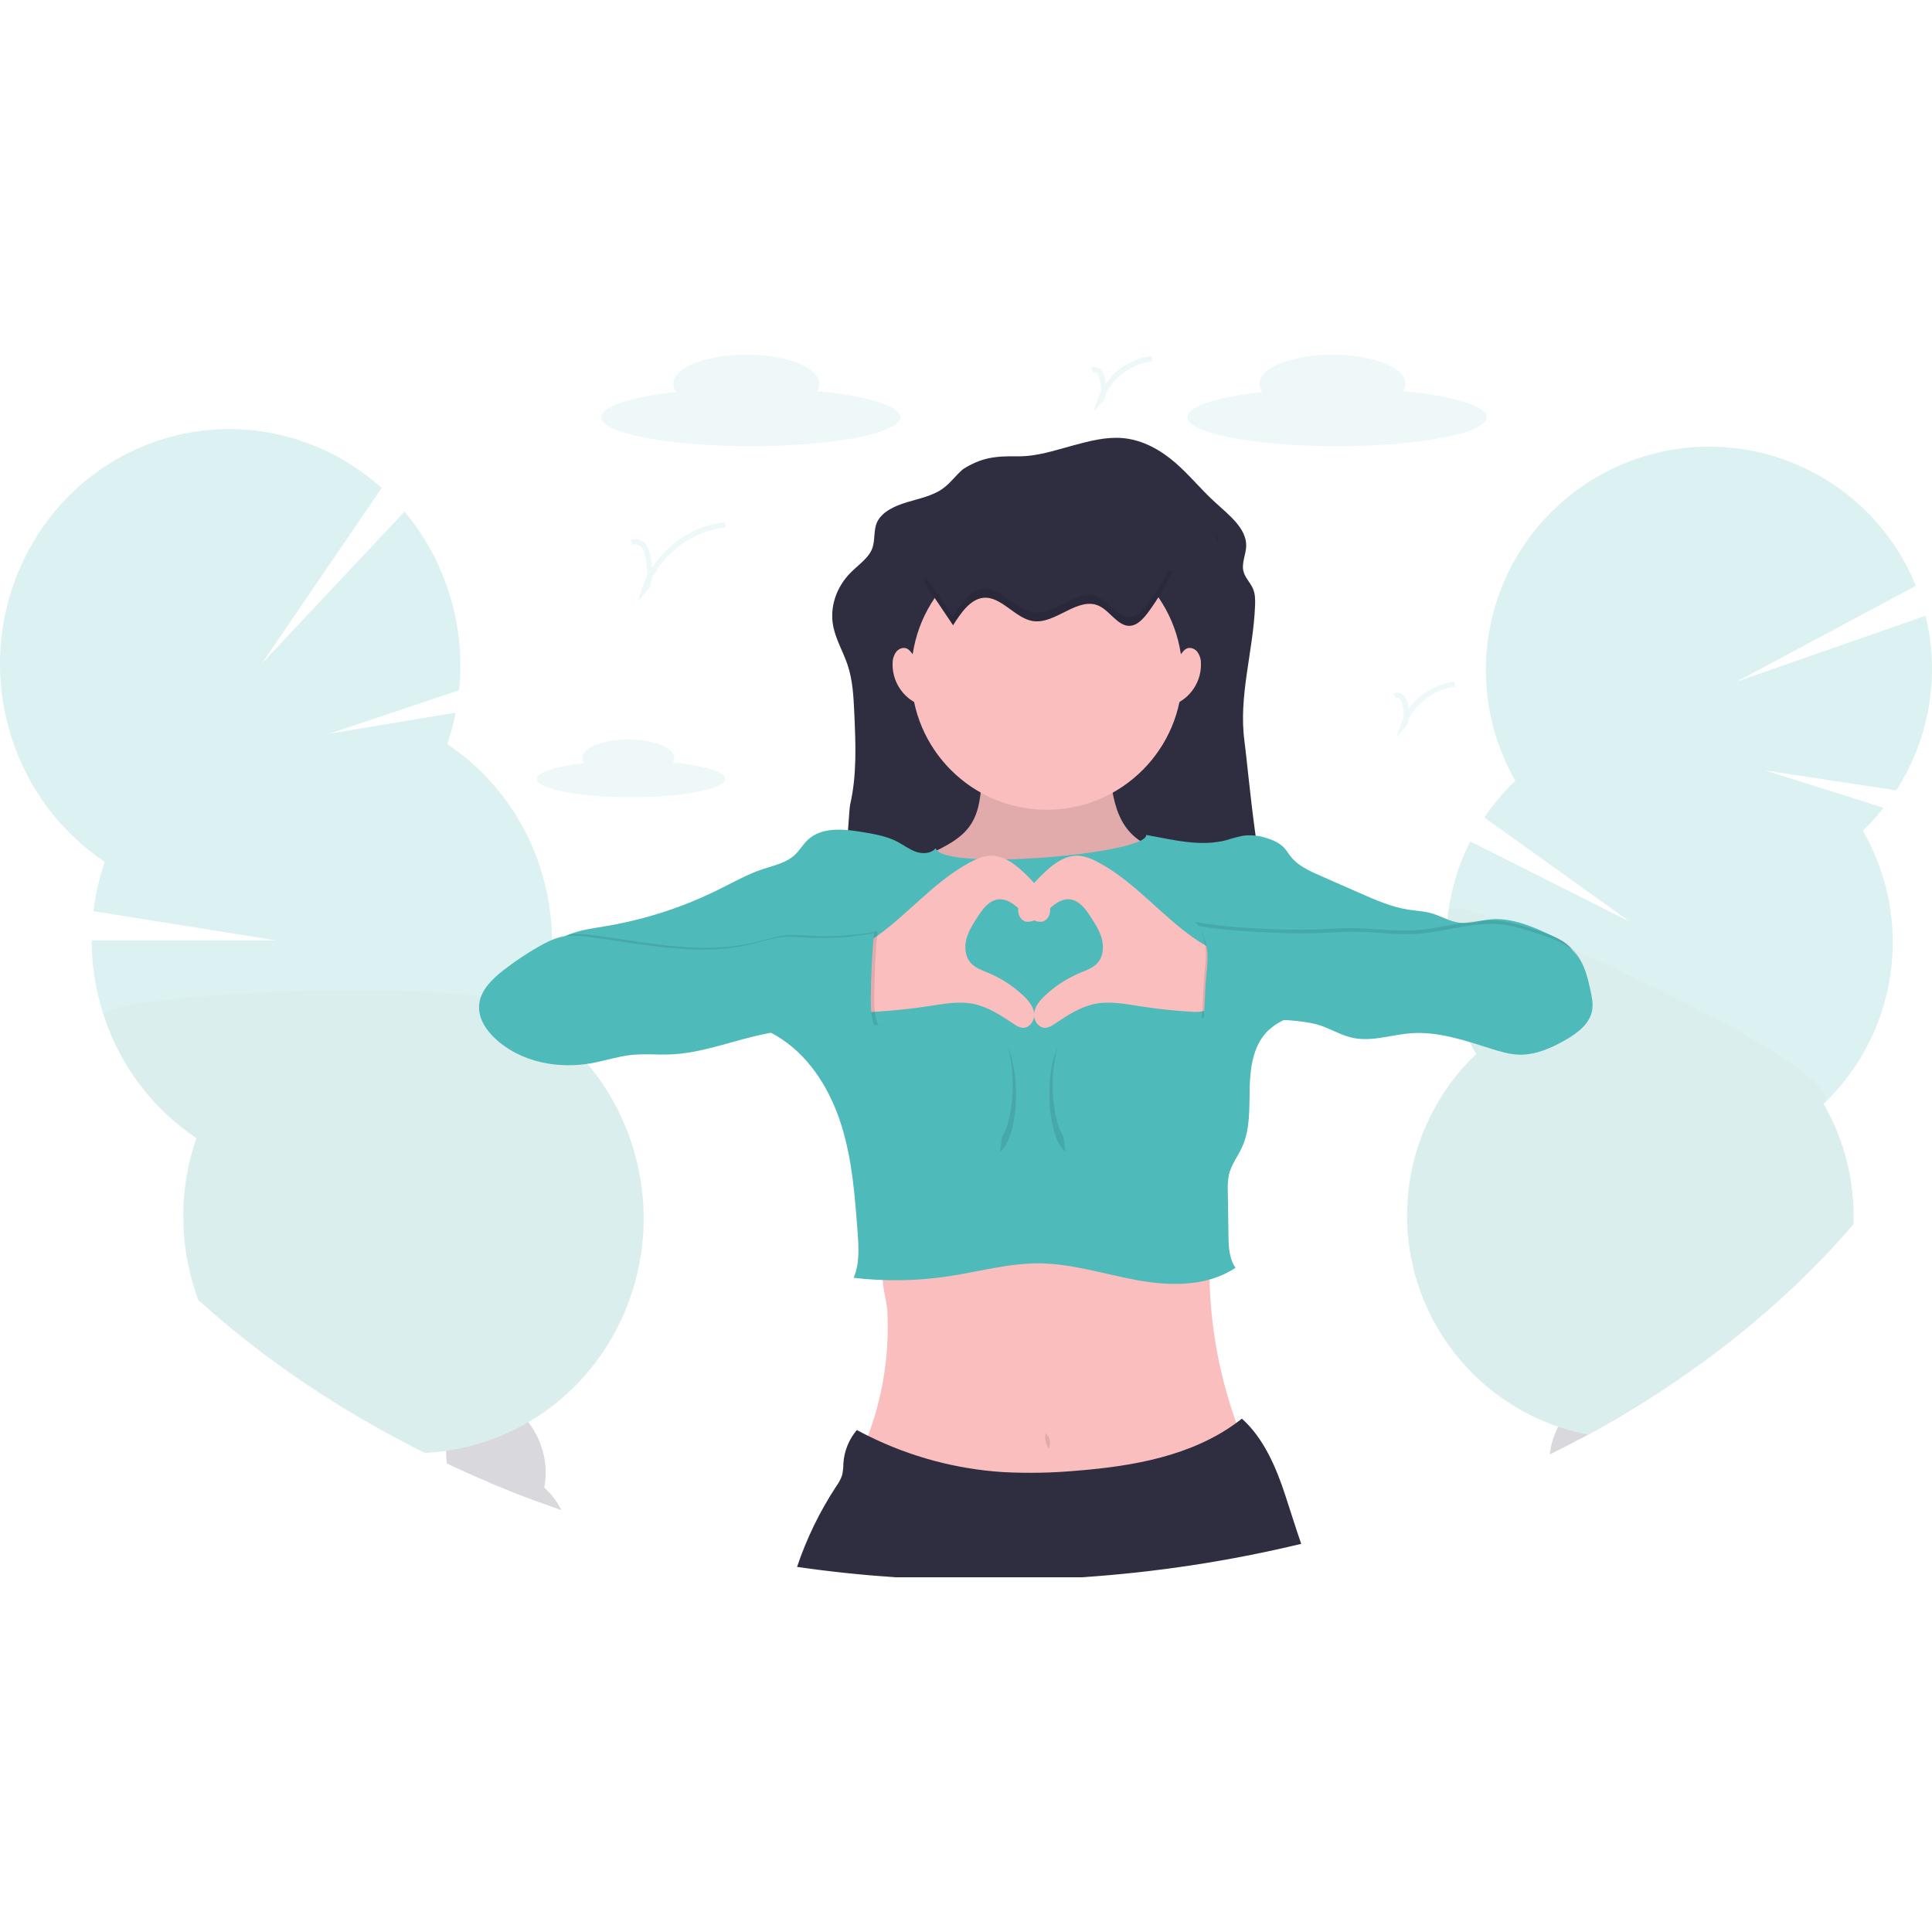
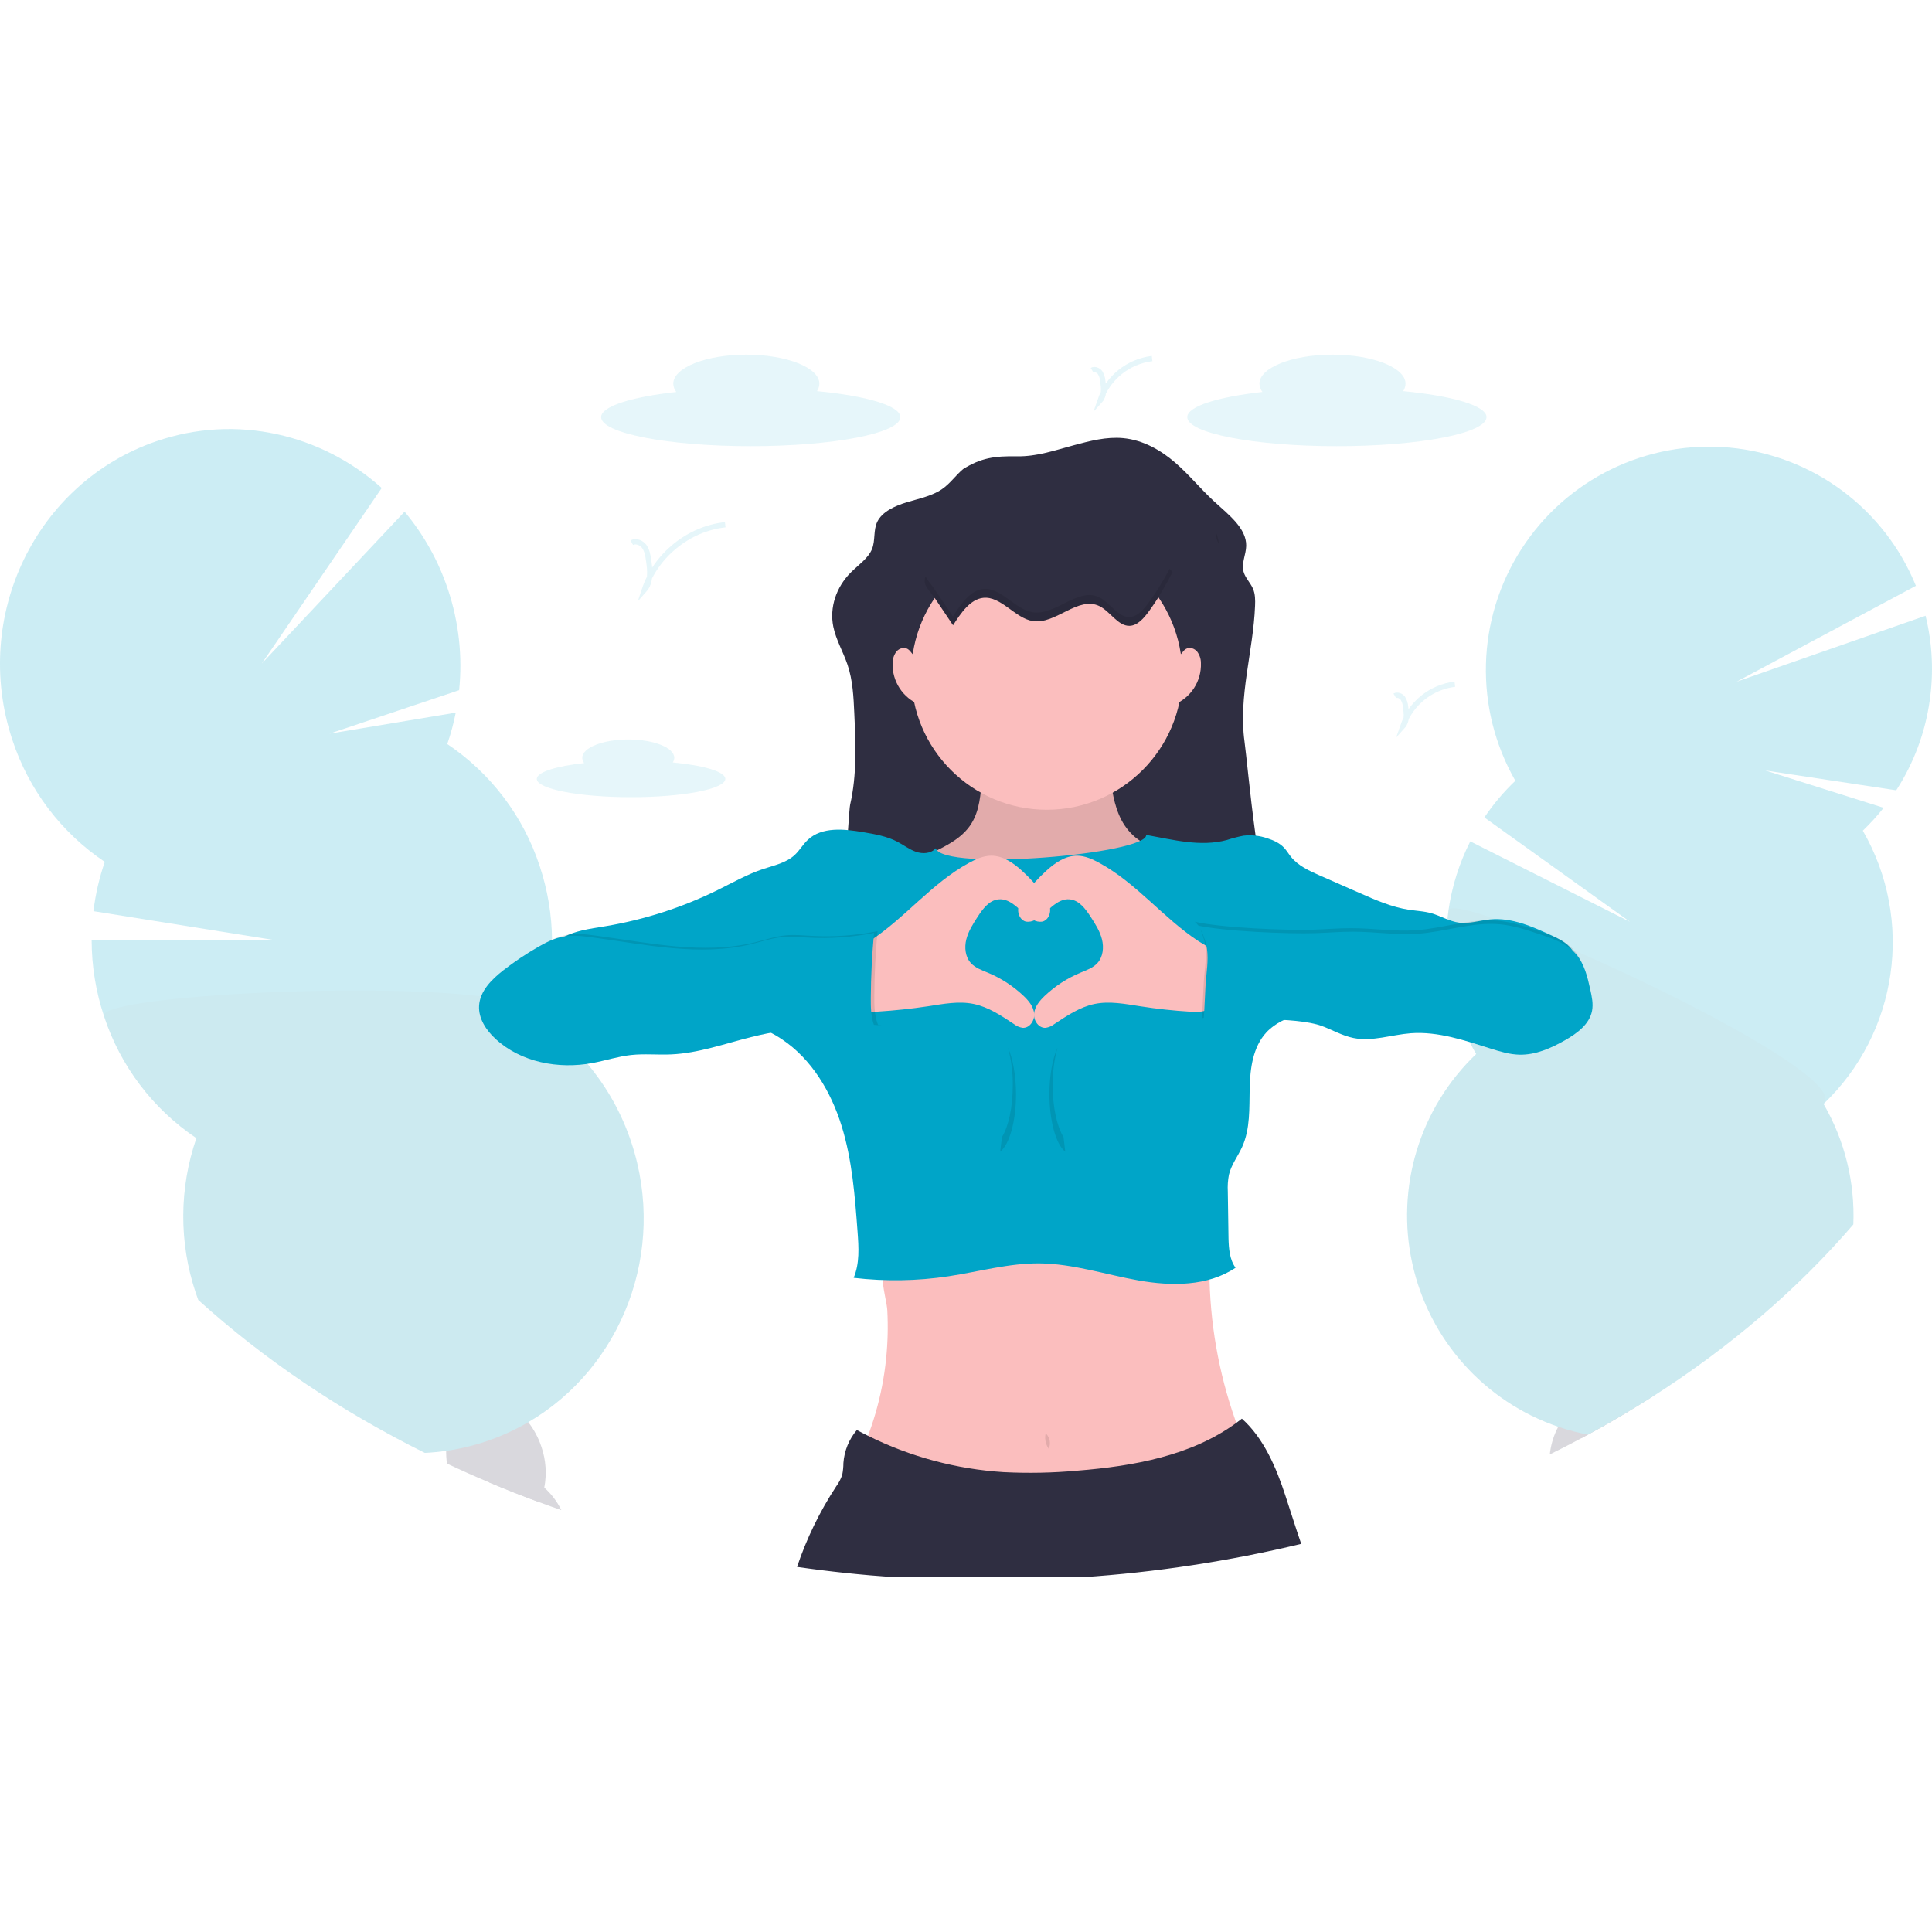
<svg xmlns="http://www.w3.org/2000/svg" id="b762e2c5-0937-4f80-86de-8fcef6019b76" data-name="Layer 1" width="350" height="350" viewBox="0 0 1097.59 694.62">
  <g opacity="0.2">
    <path d="M976.46,703q-11.34,6.83-23.13,13.23c-1.22.66-2.44,1.32-3.66,2q-8.86,4.75-18,9.24.07-.72.18-1.44a43.59,43.59,0,0,1,4.58-14.22,35.82,35.82,0,0,1,3.9-6c5.95-7.43,14.21-11.58,22.65-10.37A22,22,0,0,1,976.46,703Z" transform="translate(-51.21 -102.69)" fill="#3f3d56" />
    <path d="M990.32,691.63c-.15,1.07-.34,2.12-.57,3.16Q983.2,699,976.46,703q-11.34,6.83-23.13,13.23c-1.22.66-2.44,1.32-3.66,2a24.36,24.36,0,0,1-4-3.69,31,31,0,0,1-5.31-8.69,43.32,43.32,0,0,1,6-41.93c6-7.43,14.21-11.58,22.65-10.37s15.2,7.52,18.82,16.32A41.79,41.79,0,0,1,990.32,691.63Z" transform="translate(-51.21 -102.69)" fill="#3f3d56" />
    <ellipse cx="970.13" cy="645.93" rx="34.66" ry="26.48" transform="translate(141.57 1411.63) rotate(-81.82)" fill="#3f3d56" />
-     <path d="M1147.49,299.34a126.31,126.31,0,0,1-19,50.84l-74.4-11.26,67.24,21.21a128.68,128.68,0,0,1-11.83,13,126.84,126.84,0,0,1-22.3,155.22,126.22,126.22,0,0,1,16.91,68.48c-31.63,36.81-70.22,69.83-114.33,98Q983.2,699,976.46,703q-11.34,6.83-23.13,13.23c-2.59-.5-5.14-1.07-7.66-1.73-3.13-.79-6.2-1.71-9.21-2.73A126.83,126.83,0,0,1,889.84,500q-1.92-3.31-3.63-6.73h0c-.34-.66-.66-1.32-1-2a126.22,126.22,0,0,1-12.2-61.9l.15-2.21c.09-1.19.2-2.39.32-3.58.18-1.68.39-3.37.63-5.06l0-.16a125.93,125.93,0,0,1,12.38-39.15l90.71,45.68-82.71-59.28a127,127,0,0,1,17.6-20.84A126.83,126.83,0,1,1,1139.66,234l-101.87,54.49,107.36-37.47A126.47,126.47,0,0,1,1147.49,299.34Z" transform="translate(-51.21 -102.69)" fill="#4ebaba" />
+     <path d="M1147.49,299.34a126.31,126.31,0,0,1-19,50.84l-74.4-11.26,67.24,21.21a128.68,128.68,0,0,1-11.83,13,126.84,126.84,0,0,1-22.3,155.22,126.22,126.22,0,0,1,16.91,68.48c-31.63,36.81-70.22,69.83-114.33,98Q983.2,699,976.46,703q-11.34,6.83-23.13,13.23c-2.59-.5-5.14-1.07-7.66-1.73-3.13-.79-6.2-1.71-9.21-2.73A126.83,126.83,0,0,1,889.84,500q-1.92-3.31-3.63-6.73h0c-.34-.66-.66-1.32-1-2a126.22,126.22,0,0,1-12.2-61.9l.15-2.21c.09-1.19.2-2.39.32-3.58.18-1.68.39-3.37.63-5.06l0-.16a125.93,125.93,0,0,1,12.38-39.15l90.71,45.68-82.71-59.28a127,127,0,0,1,17.6-20.84A126.83,126.83,0,1,1,1139.66,234l-101.87,54.49,107.36-37.47A126.47,126.47,0,0,1,1147.49,299.34Z" transform="translate(-51.21 -102.69)" fill="#00a5c8" />
    <path d="M1104.08,596.79c-31.63,36.81-70.22,69.83-114.33,98Q983.2,699,976.46,703q-11.34,6.83-23.13,13.23c-2.59-.5-5.14-1.07-7.66-1.73-3.13-.79-6.2-1.71-9.21-2.73A126.83,126.83,0,0,1,889.84,500q-1.92-3.31-3.63-6.73h0c-.34-.66-.66-1.32-1-2a126.22,126.22,0,0,1-12.2-61.9l.15-2.21c.09-1.19.2-2.39.32-3.58.18-1.68.39-3.37.63-5.06l0-.16c.78-2.7,11.1-.43,26.82,5h0l3.32,1.18c3.48,1.25,7.19,2.63,11.09,4.14h0c8.51,3.28,17.91,7.15,27.83,11.43h0l.65.28h0l1.38.6h0c66.7,28.92,154.44,75.32,141.86,87.3A126.22,126.22,0,0,1,1104.08,596.79Z" transform="translate(-51.21 -102.69)" opacity="0.1" />
  </g>
  <g opacity="0.2">
    <path d="M370.12,759.12q-6.3-2.18-12.51-4.48-14.46-5.32-28.47-11.25a20.79,20.79,0,0,1,6.35-3.52c8.33-2.86,17.48-.13,24.93,6.45A42.3,42.3,0,0,1,370.12,759.12Z" transform="translate(-51.21 -102.69)" fill="#3f3d56" />
    <path d="M360.42,746.32a33.41,33.41,0,0,1-2.81,8.32q-14.46-5.32-28.47-11.25-12.19-5.13-24-10.71a45.51,45.51,0,0,1-.46-7.21,40.42,40.42,0,0,1,.8-7.48c2-9.83,7.66-17.66,16-20.52s17.48-.13,24.93,6.46a39.43,39.43,0,0,1,4.94,5.26,46.59,46.59,0,0,1,7.48,14.08A45.05,45.05,0,0,1,360.42,746.32Z" transform="translate(-51.21 -102.69)" fill="#3f3d56" />
    <ellipse cx="318.87" cy="689.76" rx="27.32" ry="36.55" transform="translate(-244.25 25.48) rotate(-17.54)" fill="#3f3d56" />
    <ellipse cx="304.81" cy="647.35" rx="27.32" ry="36.55" transform="matrix(0.95, -0.3, 0.3, 0.95, -232.13, 19.27)" fill="#3f3d56" />
-     <path d="M351.3,709.19q-4.17,2.44-8.56,4.57a129.57,129.57,0,0,1-14.53,6,127.24,127.24,0,0,1-13.81,3.91q-4.87,1.1-9.75,1.79-6.06.87-12.09,1.14c-48.32-24-91.7-53.36-128.72-86.89-.53-1.42-1-2.85-1.51-4.3a136.3,136.3,0,0,1,.46-87.6,133.67,133.67,0,0,1-52.52-69.38,136.77,136.77,0,0,1-7-43H208L104.29,418.85a136,136,0,0,1,6.44-28,133.61,133.61,0,0,1-52.52-69.37c-23.26-70.11,13.31-146,81.68-169.54,45.77-15.74,94.18-4,128.17,26.5l-68.15,99.76,81.14-86.32a135,135,0,0,1,24.72,44.42,136.59,136.59,0,0,1,6.28,57L238.42,318l71.7-11.93a135.2,135.2,0,0,1-4.81,17.84,133.65,133.65,0,0,1,52.52,69.37,136.8,136.8,0,0,1,7,41.84v.11c0,1.1,0,2.2,0,3.3,0,.47,0,.93,0,1.4a136,136,0,0,1-7.41,41,132,132,0,0,1,27,24.05c.2.22.39.44.57.67a134.83,134.83,0,0,1,24.91,44.65C430.37,612,404.46,678.2,351.3,709.19Z" transform="translate(-51.21 -102.69)" fill="#4ebaba" />
+     <path d="M351.3,709.19q-4.17,2.44-8.56,4.57a129.57,129.57,0,0,1-14.53,6,127.24,127.24,0,0,1-13.81,3.91q-4.87,1.1-9.75,1.79-6.06.87-12.09,1.14c-48.32-24-91.7-53.36-128.72-86.89-.53-1.42-1-2.85-1.51-4.3a136.3,136.3,0,0,1,.46-87.6,133.67,133.67,0,0,1-52.52-69.38,136.77,136.77,0,0,1-7-43H208L104.29,418.85a136,136,0,0,1,6.44-28,133.61,133.61,0,0,1-52.52-69.37c-23.26-70.11,13.31-146,81.68-169.54,45.77-15.74,94.18-4,128.17,26.5l-68.15,99.76,81.14-86.32a135,135,0,0,1,24.72,44.42,136.59,136.59,0,0,1,6.28,57L238.42,318l71.7-11.93a135.2,135.2,0,0,1-4.81,17.84,133.65,133.65,0,0,1,52.52,69.37,136.8,136.8,0,0,1,7,41.84v.11c0,1.1,0,2.2,0,3.3,0,.47,0,.93,0,1.4a136,136,0,0,1-7.41,41,132,132,0,0,1,27,24.05c.2.22.39.44.57.67a134.83,134.83,0,0,1,24.91,44.65C430.37,612,404.46,678.2,351.3,709.19Z" transform="translate(-51.21 -102.69)" fill="#00a5c8" />
    <path d="M351.3,709.19q-4.17,2.44-8.56,4.57a129.57,129.57,0,0,1-14.53,6,127.24,127.24,0,0,1-13.81,3.91q-4.87,1.1-9.75,1.79-6.06.87-12.09,1.14c-48.32-24-91.7-53.36-128.72-86.89-.53-1.42-1-2.85-1.51-4.3a136.3,136.3,0,0,1,.46-87.6,133.67,133.67,0,0,1-52.52-69.38c-3.59-10.82,146.12-19.55,214.31-11.18l1.59.2c20.7,2.67,33.41,7,31.2,13.41a132,132,0,0,1,27,24.05c.2.22.39.44.57.67a134.83,134.83,0,0,1,24.91,44.65C430.37,612,404.46,678.2,351.3,709.19Z" transform="translate(-51.21 -102.69)" opacity="0.1" />
  </g>
-   <path d="M433.42,334.35a4.74,4.74,0,0,0,.86-2.64c0-5.75-11.71-10.4-26.15-10.4S382,326,382,331.71a5,5,0,0,0,1.07,3c-16.07,1.79-26.9,5.16-26.9,9,0,5.74,24,10.39,53.55,10.39s53.55-4.65,53.55-10.39C463.26,339.59,451.1,336.05,433.42,334.35Z" transform="translate(-51.21 -102.69)" fill="#4ebaba" opacity="0.1" />
-   <path d="M848.34,123.4a7.61,7.61,0,0,0,1.37-4.21c0-9.11-18.58-16.5-41.5-16.5s-41.5,7.39-41.5,16.5a7.81,7.81,0,0,0,1.71,4.69c-25.52,2.85-42.71,8.19-42.71,14.31,0,9.11,38,16.5,85,16.5s85-7.39,85-16.5C895.71,131.7,876.4,126.09,848.34,123.4Z" transform="translate(-51.21 -102.69)" fill="#4ebaba" opacity="0.1" />
-   <path d="M515.34,123.4a7.61,7.61,0,0,0,1.37-4.21c0-9.11-18.58-16.5-41.5-16.5s-41.5,7.39-41.5,16.5a7.81,7.81,0,0,0,1.71,4.69c-25.52,2.85-42.71,8.19-42.71,14.31,0,9.11,38.05,16.5,85,16.5s85-7.39,85-16.5C562.71,131.7,543.4,126.09,515.34,123.4Z" transform="translate(-51.21 -102.69)" fill="#4ebaba" opacity="0.1" />
-   <path d="M410.13,209.54c2.34-1.35,5.48-.06,7.08,2.11s2.06,5,2.46,7.63c.89,5.91,1.53,12.7-2.45,17.16,6.51-19.77,25.26-34.92,46-37.13" transform="translate(-51.21 -102.69)" fill="none" stroke="#4ebaba" stroke-miterlimit="10" stroke-width="3" opacity="0.1" />
-   <path d="M671.6,111.52c1.5-.87,3.53,0,4.56,1.35a10.7,10.7,0,0,1,1.57,4.91c.57,3.8,1,8.16-1.57,11a35.86,35.86,0,0,1,29.55-23.87" transform="translate(-51.21 -102.69)" fill="none" stroke="#4ebaba" stroke-miterlimit="10" stroke-width="3" opacity="0.1" />
-   <path d="M843.6,296.52c1.5-.87,3.53,0,4.56,1.35a10.7,10.7,0,0,1,1.57,4.91c.57,3.8,1,8.16-1.57,11a35.86,35.86,0,0,1,29.55-23.87" transform="translate(-51.21 -102.69)" fill="none" stroke="#4ebaba" stroke-miterlimit="10" stroke-width="3" opacity="0.1" />
+   <path d="M433.42,334.35a4.74,4.74,0,0,0,.86-2.64c0-5.75-11.71-10.4-26.15-10.4S382,326,382,331.71a5,5,0,0,0,1.07,3c-16.07,1.79-26.9,5.16-26.9,9,0,5.74,24,10.39,53.55,10.39s53.55-4.65,53.55-10.39C463.26,339.59,451.1,336.05,433.42,334.35Z" transform="translate(-51.21 -102.69)" fill="#00a5c8" opacity="0.1" />
+   <path d="M848.34,123.4a7.61,7.61,0,0,0,1.37-4.21c0-9.11-18.58-16.5-41.5-16.5s-41.5,7.39-41.5,16.5a7.81,7.81,0,0,0,1.71,4.69c-25.52,2.85-42.71,8.19-42.71,14.31,0,9.11,38,16.5,85,16.5s85-7.39,85-16.5C895.71,131.7,876.4,126.09,848.34,123.4Z" transform="translate(-51.21 -102.69)" fill="#00a5c8" opacity="0.1" />
+   <path d="M515.34,123.4a7.61,7.61,0,0,0,1.37-4.21c0-9.11-18.58-16.5-41.5-16.5s-41.5,7.39-41.5,16.5a7.81,7.81,0,0,0,1.71,4.69c-25.52,2.85-42.71,8.19-42.71,14.31,0,9.11,38.05,16.5,85,16.5s85-7.39,85-16.5C562.71,131.7,543.4,126.09,515.34,123.4Z" transform="translate(-51.21 -102.69)" fill="#00a5c8" opacity="0.1" />
+   <path d="M410.13,209.54c2.34-1.35,5.48-.06,7.08,2.11s2.06,5,2.46,7.63c.89,5.91,1.53,12.7-2.45,17.16,6.51-19.77,25.26-34.92,46-37.13" transform="translate(-51.21 -102.69)" fill="none" stroke="#00a5c8" stroke-miterlimit="10" stroke-width="3" opacity="0.1" />
+   <path d="M671.6,111.52c1.5-.87,3.53,0,4.56,1.35a10.7,10.7,0,0,1,1.57,4.91c.57,3.8,1,8.16-1.57,11a35.86,35.86,0,0,1,29.55-23.87" transform="translate(-51.21 -102.69)" fill="none" stroke="#00a5c8" stroke-miterlimit="10" stroke-width="3" opacity="0.1" />
+   <path d="M843.6,296.52c1.5-.87,3.53,0,4.56,1.35a10.7,10.7,0,0,1,1.57,4.91c.57,3.8,1,8.16-1.57,11a35.86,35.86,0,0,1,29.55-23.87" transform="translate(-51.21 -102.69)" fill="none" stroke="#00a5c8" stroke-miterlimit="10" stroke-width="3" opacity="0.1" />
  <path d="M598.39,167.68c-4.28,3.58-7.3,8.17-12,11.4-5.66,3.9-13.09,5.38-20,7.47s-14,5.37-16.78,11.06c-2.36,4.87-1,10.52-3,15.5-2.15,5.29-7.73,9-12,13.27-8.44,8.42-12.19,20-10,30.8,1.51,7.47,5.64,14.37,8.09,21.66,3,8.92,3.42,18.27,3.84,27.52.78,17.37,1.55,34.91-2.36,52-1,4.29-3.7,69.52-8.93,69.39,13.88-1.19,27.84-1.32,41.79-1.46l209-2c-9.63-12.6-15.78-87.06-17.82-101.91-3.52-25.6,5-51.23,6-77,.14-3.32.14-6.73-1.23-9.85-1.44-3.27-4.32-6.06-5.28-9.45-1.38-4.85,1.39-9.82,1.48-14.8.18-10-10-17.67-18.07-25.08-7.78-7.13-14.25-15.23-22.28-22.18s-18.12-12.84-29.6-13.91c-9.43-.87-18.8,1.58-27.83,4-10.77,2.88-21,6.52-32.43,6.34C616.37,160.23,608.6,161.28,598.39,167.68Z" transform="translate(-51.21 -102.69)" fill="#2f2e41" />
  <g opacity="0.1">
    <path d="M742.35,207.07a13.94,13.94,0,0,0,1.26,3.14A18.46,18.46,0,0,0,742,203.7,12,12,0,0,0,742.35,207.07Z" transform="translate(-51.21 -102.69)" />
    <path d="M539.66,367.64l-1.16.1A5.45,5.45,0,0,0,539.66,367.64Z" transform="translate(-51.21 -102.69)" />
  </g>
  <path d="M756.69,728a8.81,8.81,0,0,1-4.4,1.79c-25.57,5.25-51.37,9.73-77.44,11.15-23,1.26-46.07.13-69.08-1s-46-2.27-68.46-6.92a174.48,174.48,0,0,0,17.3-59.81,176.59,176.59,0,0,0,.69-27.5,30.75,30.75,0,0,0-.4-3.29c-1.07-6.58-3.71-16.11-1.31-20.87,3.08-6.12,14.91-6.32,20.69-7.46,9.82-1.93,19.69-3.54,29.6-4.89,39.33-5.35,79.06-6.57,118.69-7.76,5.32-.16,11.66.2,14.43,4.75,1.55,2.55,1.47,5.73,1.39,8.72q-.27,9.71.19,19.42A259.76,259.76,0,0,0,756.76,718C758.08,721.27,759.29,725.55,756.69,728Z" transform="translate(-51.21 -102.69)" fill="#fbbebe" />
  <path d="M601.09,371.89c-4.18,5.15-10.07,8.61-16,11.65a199.86,199.86,0,0,1-21.85,9.68c-1.51,2.29-.31,5.33,1,7.77,11.73,22.78,27.43,45.42,51.11,55.21,12.15,5,25.48,6.25,38.58,7.42,4.08.36,8.24.72,12.22-.26s7.68-3.35,11-5.86a102.61,102.61,0,0,0,39.72-67.73c.32-2.39.32-5.32-1.73-6.6-1.25-.77-2.84-.62-4.31-.61-9.59.1-18.09-7-22.52-15.49s-5.61-18.28-6.7-27.81c0-.21-56.38-1.4-61.47-1.44-7.94-.07-10.56.86-11.33,9C608,355.8,607,364.57,601.09,371.89Z" transform="translate(-51.21 -102.69)" fill="#fbbebe" />
  <path d="M601.09,371.89c-4.18,5.15-10.07,8.61-16,11.65a199.86,199.86,0,0,1-21.85,9.68c-1.51,2.29-.31,5.33,1,7.77,11.73,22.78,27.43,45.42,51.11,55.21,12.15,5,25.48,6.25,38.58,7.42,4.08.36,8.24.72,12.22-.26s7.68-3.35,11-5.86a102.61,102.61,0,0,0,39.72-67.73c.32-2.39.32-5.32-1.73-6.6-1.25-.77-2.84-.62-4.31-.61-9.59.1-18.09-7-22.52-15.49s-5.61-18.28-6.7-27.81c0-.21-56.38-1.4-61.47-1.44-7.94-.07-10.56.86-11.33,9C608,355.8,607,364.57,601.09,371.89Z" transform="translate(-51.21 -102.69)" opacity="0.1" />
  <circle cx="594.69" cy="181.55" r="77" fill="#fbbebe" />
-   <path d="M702.37,375.53c.85,10.8-115.22,20.91-119.6,7.59-2.6,3.07-7.37,3.32-11.17,2s-7-3.86-10.6-5.73c-6-3.13-12.76-4.29-19.41-5.42-10.83-1.83-23.41-3.17-31.43,4.34-2.77,2.59-4.66,6-7.44,8.6-4.86,4.52-11.73,5.93-18,8-9.05,3-17.39,7.8-25.94,12a229.85,229.85,0,0,1-63.19,20.42c-4.67.79-9.37,1.43-14,2.54-6.5,1.56-13,4.23-17.43,9.24,5.18,6.62,12.62,10.23,20.61,12.84l77.1,25.2c11.6,3.79,23.38,7.66,33.53,14.45,16.91,11.28,27.91,29.82,33.93,49.23s7.57,39.89,9.07,60.16c.65,8.81,1.24,18-2.22,26.16a202.47,202.47,0,0,0,54-.89c17.21-2.62,34.23-7.48,51.64-7.32,19,.19,37.41,6.35,56.14,9.68s39.4,3.43,55.18-7.2c-3.36-4.53-3.87-11-4-16.62l-.4-26.63a39.52,39.52,0,0,1,.64-9.6c1.34-5.7,5.11-10.48,7.52-15.81,4.65-10.29,4-22.05,4.26-33.34S763,496,770.63,487.74c5-5.39,12-8.45,19.1-10.34,12.14-3.24,24.84-3.45,37.38-4.34a334.68,334.68,0,0,0,118-30.73c-2.22-4.69-7.38-7.35-12.09-9.53-11.14-5.15-22.94-10.43-35.16-9.28-5.91.56-11.76,2.62-17.65,1.87-5.58-.72-10.52-3.88-15.94-5.39-4.11-1.14-8.41-1.31-12.63-1.95-9.74-1.49-18.88-5.5-27.89-9.47l-22.76-10c-6-2.65-12.25-5.48-16.37-10.6-1.34-1.67-2.42-3.55-3.88-5.12-2.51-2.69-6-4.28-9.49-5.39a30.74,30.74,0,0,0-13.67-1.5,80.36,80.36,0,0,0-9.35,2.45C733.19,382.48,717.67,378.26,702.37,375.53Z" transform="translate(-51.21 -102.69)" fill="#4ebaba" />
+   <path d="M702.37,375.53c.85,10.8-115.22,20.91-119.6,7.59-2.6,3.07-7.37,3.32-11.17,2s-7-3.86-10.6-5.73c-6-3.13-12.76-4.29-19.41-5.42-10.83-1.83-23.41-3.17-31.43,4.34-2.77,2.59-4.66,6-7.44,8.6-4.86,4.52-11.73,5.93-18,8-9.05,3-17.39,7.8-25.94,12a229.85,229.85,0,0,1-63.19,20.42c-4.67.79-9.37,1.43-14,2.54-6.5,1.56-13,4.23-17.43,9.24,5.18,6.62,12.62,10.23,20.61,12.84l77.1,25.2c11.6,3.79,23.38,7.66,33.53,14.45,16.91,11.28,27.91,29.82,33.93,49.23s7.57,39.89,9.07,60.16c.65,8.81,1.24,18-2.22,26.16a202.47,202.47,0,0,0,54-.89c17.21-2.62,34.23-7.48,51.64-7.32,19,.19,37.41,6.35,56.14,9.68s39.4,3.43,55.18-7.2c-3.36-4.53-3.87-11-4-16.62l-.4-26.63a39.52,39.52,0,0,1,.64-9.6c1.34-5.7,5.11-10.48,7.52-15.81,4.65-10.29,4-22.05,4.26-33.34S763,496,770.63,487.74c5-5.39,12-8.45,19.1-10.34,12.14-3.24,24.84-3.45,37.38-4.34a334.68,334.68,0,0,0,118-30.73c-2.22-4.69-7.38-7.35-12.09-9.53-11.14-5.15-22.94-10.43-35.16-9.28-5.91.56-11.76,2.62-17.65,1.87-5.58-.72-10.52-3.88-15.94-5.39-4.11-1.14-8.41-1.31-12.63-1.95-9.74-1.49-18.88-5.5-27.89-9.47l-22.76-10c-6-2.65-12.25-5.48-16.37-10.6-1.34-1.67-2.42-3.55-3.88-5.12-2.51-2.69-6-4.28-9.49-5.39a30.74,30.74,0,0,0-13.67-1.5,80.36,80.36,0,0,0-9.35,2.45C733.19,382.48,717.67,378.26,702.37,375.53Z" transform="translate(-51.21 -102.69)" fill="#00a5c8" />
  <path d="M790.44,778.28a744.85,744.85,0,0,1-124.8,19h-.07l-105.61,0h-.06q-28.35-1.93-55.88-5.9a198.58,198.58,0,0,1,22.21-45.7,23.93,23.93,0,0,0,3.46-6.62,34.86,34.86,0,0,0,.67-6.71A32.49,32.49,0,0,1,538,713.61q3.12,1.7,6.3,3.27a201.68,201.68,0,0,0,76.94,20.65,296.28,296.28,0,0,0,42.23-.85c31.66-2.55,64.58-8.43,90.08-27.1,1.07-.78,2.13-1.59,3.18-2.42,12.39,11,19.56,27.86,24.69,43.62C784.47,760,787.29,769.2,790.44,778.28Z" transform="translate(-51.21 -102.69)" fill="#2f2e41" />
  <path d="M645.48,714.66a11.07,11.07,0,0,0,1.52,9.63,7.79,7.79,0,0,0-1.62-8.72Z" transform="translate(-51.21 -102.69)" opacity="0.1" />
  <path d="M601.73,391.4c3.88-2.12,8.07-4,12.49-4.06,6.64-.06,12.58,4,17.5,8.48A89.62,89.62,0,0,1,644,409.44c1.8,2.45,3.52,5.14,3.79,8.17s-1.39,6.44-4.35,7.16a7.67,7.67,0,0,1-5.39-1.09c-6.84-3.76-11.91-12.37-19.67-11.53-5.32.57-8.92,5.52-11.83,10-2.59,4-5.21,8.11-6.37,12.73s-.6,10,2.62,13.48c2.5,2.73,6.15,4,9.56,5.42A66.63,66.63,0,0,1,632.73,467c2.87,2.74,5.6,6,6,10s-2.63,8.4-6.59,8.12a10.55,10.55,0,0,1-4.89-2.13c-7.16-4.73-14.47-9.69-22.87-11.43-8.55-1.77-17.38,0-26,1.32Q564.2,475,549.88,475.9a23.83,23.83,0,0,1-8.47-.55c-9.44-2.92-12.19-14.93-11.09-23.61,1.17-9.28,8-11.39,15.14-16C565.54,422.6,580.44,403,601.73,391.4Z" transform="translate(-51.21 -102.69)" fill="#fbbebe" />
  <path d="M675.7,391.4c-3.89-2.12-8.07-4-12.5-4.06-6.64-.06-12.58,4-17.5,8.48a89.62,89.62,0,0,0-12.27,13.62c-1.79,2.45-3.51,5.14-3.78,8.17s1.38,6.44,4.34,7.16a7.7,7.7,0,0,0,5.4-1.09c6.84-3.76,11.91-12.37,19.66-11.53,5.33.57,8.93,5.52,11.83,10,2.59,4,5.22,8.11,6.37,12.73s.6,10-2.62,13.48c-2.49,2.73-6.15,4-9.56,5.42A66.75,66.75,0,0,0,644.69,467c-2.87,2.74-5.59,6-6,10s2.63,8.4,6.59,8.12a10.51,10.51,0,0,0,4.89-2.13c7.16-4.73,14.47-9.69,22.87-11.43,8.55-1.77,17.38,0,26,1.32,9.43,1.48,18.94,2.51,28.47,3.08a23.89,23.89,0,0,0,8.48-.55c9.43-2.92,12.18-14.93,11.09-23.61-1.18-9.28-8-11.39-15.15-16C711.89,422.6,697,403,675.7,391.4Z" transform="translate(-51.21 -102.69)" fill="#fbbebe" />
  <path d="M592.66,256.42c4.48-7.08,9.8-14.76,17.07-15.58,10.15-1.15,18.08,11.54,28.18,13.18,13,2.12,25.78-14.52,38-8.44,6,3,10.48,11.32,17,11.16,4.51-.1,8.18-4.33,11.17-8.48a158.2,158.2,0,0,0,13.35-22.12c-12.41-14.23-30.46-17.48-47.31-20.07l-28.33-4.35c-6.82-1.05-13.76-2.09-20.54-.64-6.13,1.31-11.85,4.61-17.4,8.08-6.62,4.16-22.19,10.84-26.25,18.58-2.83,5.37,1.06,7.87,4.71,13.28Q587.46,248.72,592.66,256.42Z" transform="translate(-51.21 -102.69)" fill="#2f2e41" />
  <path d="M549.75,430.22a149,149,0,0,1-37.35,2.66c-4.91-.26-9.84-.77-14.73-.31-5.9.56-11.57,2.51-17.32,3.93-29.79,7.33-60.92.17-91.33-3.85-5.37-.71-10.86-1.32-16.18-.28-4.87.95-9.37,3.23-13.68,5.68a165.25,165.25,0,0,0-20,13.39c-6.63,5.18-13.32,11.78-13.78,20.17-.4,7.22,4,13.87,9.33,18.78,14.4,13.33,35.78,17.34,55.06,13.73,7.33-1.37,14.48-3.73,21.89-4.55,7.59-.84,15.26,0,22.89-.36,15.5-.69,30.34-6.08,45.39-9.83a218.63,218.63,0,0,1,71.94-5.64,1.55,1.55,0,0,1-2.13-1.09c-1.77-4.88-1.86-10.19-1.83-15.38C548,454.68,548.59,442.76,549.75,430.22Z" transform="translate(-51.21 -102.69)" opacity="0.1" />
-   <path d="M547.75,431.22a149,149,0,0,1-37.35,2.66c-4.91-.26-9.84-.77-14.73-.31-5.9.56-11.57,2.51-17.32,3.93-29.79,7.33-60.92.17-91.33-3.85-5.37-.71-10.86-1.32-16.18-.28-4.87.95-9.37,3.23-13.68,5.68a165.25,165.25,0,0,0-20,13.39c-6.63,5.18-13.32,11.78-13.78,20.17-.4,7.22,4,13.87,9.33,18.78,14.4,13.33,35.78,17.34,55.06,13.73,7.33-1.37,14.48-3.73,21.89-4.55,7.59-.84,15.26,0,22.89-.36,15.5-.69,30.34-6.08,45.39-9.83a218.63,218.63,0,0,1,71.94-5.64,1.55,1.55,0,0,1-2.13-1.09c-1.77-4.88-1.86-10.19-1.83-15.38C546,455.68,546.59,443.76,547.75,431.22Z" transform="translate(-51.21 -102.69)" fill="#4ebaba" />
+   <path d="M547.75,431.22a149,149,0,0,1-37.35,2.66c-4.91-.26-9.84-.77-14.73-.31-5.9.56-11.57,2.51-17.32,3.93-29.79,7.33-60.92.17-91.33-3.85-5.37-.71-10.86-1.32-16.18-.28-4.87.95-9.37,3.23-13.68,5.68a165.25,165.25,0,0,0-20,13.39c-6.63,5.18-13.32,11.78-13.78,20.17-.4,7.22,4,13.87,9.33,18.78,14.4,13.33,35.78,17.34,55.06,13.73,7.33-1.37,14.48-3.73,21.89-4.55,7.59-.84,15.26,0,22.89-.36,15.5-.69,30.34-6.08,45.39-9.83a218.63,218.63,0,0,1,71.94-5.64,1.55,1.55,0,0,1-2.13-1.09c-1.77-4.88-1.86-10.19-1.83-15.38C546,455.68,546.59,443.76,547.75,431.22Z" transform="translate(-51.21 -102.69)" fill="#00a5c8" />
  <path d="M730,424.87c15.24,3.47,51.92,5,67.54,4.48,7.13-.22,14.24-.86,21.37-.84,12.22,0,24.42,2,36.61,1.19,15.75-1.08,31.22-6.87,46.93-5.38,7.72.74,15.15,3.2,22.51,5.66s15.38,5.24,20.56,11.22c4.8,5.54,6.55,13,8.14,20.16.89,4,1.78,8.13,1,12.14-1.49,7.61-8.5,12.76-15.23,16.6-8,4.56-16.78,8.48-26,8.27-5.47-.12-10.79-1.7-16-3.34-14.93-4.69-30.19-10-45.79-8.83-10.91.84-21.81,4.86-32.54,2.69-6.31-1.28-12-4.62-18-6.84-14.62-5.35-51.73-3.93-67.23-2.45.9-8.71.79-17.49,1.69-26.21.7-6.67,1.37-13.58-.77-19.94C733.45,429.64,733,427.57,730,424.87Z" transform="translate(-51.21 -102.69)" opacity="0.1" />
-   <path d="M731,426.87c15.24,3.47,51.92,5,67.54,4.48,7.13-.22,14.24-.86,21.37-.84,12.22,0,24.42,2,36.61,1.19,15.75-1.08,31.22-6.87,46.93-5.38,7.72.74,15.15,3.2,22.51,5.66s15.38,5.24,20.56,11.22c4.8,5.54,6.55,13,8.14,20.16.89,4,1.78,8.13,1,12.14-1.49,7.61-8.5,12.76-15.23,16.6-8,4.56-16.78,8.48-26,8.27-5.47-.12-10.79-1.7-16-3.34-14.93-4.69-30.19-10-45.79-8.83-10.91.84-21.81,4.86-32.54,2.69-6.31-1.28-12-4.62-18-6.84-14.62-5.35-51.73-3.93-67.23-2.45.9-8.71.79-17.49,1.69-26.21.7-6.67,1.37-13.58-.77-19.94C734.45,431.64,734,429.57,731,426.87Z" transform="translate(-51.21 -102.69)" fill="#4ebaba" />
+   <path d="M731,426.87c15.24,3.47,51.92,5,67.54,4.48,7.13-.22,14.24-.86,21.37-.84,12.22,0,24.42,2,36.61,1.19,15.75-1.08,31.22-6.87,46.93-5.38,7.72.74,15.15,3.2,22.51,5.66s15.38,5.24,20.56,11.22c4.8,5.54,6.55,13,8.14,20.16.89,4,1.78,8.13,1,12.14-1.49,7.61-8.5,12.76-15.23,16.6-8,4.56-16.78,8.48-26,8.27-5.47-.12-10.79-1.7-16-3.34-14.93-4.69-30.19-10-45.79-8.83-10.91.84-21.81,4.86-32.54,2.69-6.31-1.28-12-4.62-18-6.84-14.62-5.35-51.73-3.93-67.23-2.45.9-8.71.79-17.49,1.69-26.21.7-6.67,1.37-13.58-.77-19.94C734.45,431.64,734,429.57,731,426.87Z" transform="translate(-51.21 -102.69)" fill="#00a5c8" />
  <path d="M572.11,274.59c-2.34-.61-3.24-3.57-5.35-4.76s-4.75-.25-6.27,1.52a10.82,10.82,0,0,0-2.18,6.5,24.58,24.58,0,0,0,15.4,23.72,100.19,100.19,0,0,1-2.4-27.78Z" transform="translate(-51.21 -102.69)" fill="#fbbebe" />
  <path d="M719.68,274.59c2.34-.61,3.23-3.57,5.34-4.76s4.75-.25,6.27,1.52a10.75,10.75,0,0,1,2.18,6.5,24.58,24.58,0,0,1-15.4,23.72,100.19,100.19,0,0,0,2.4-27.78Z" transform="translate(-51.21 -102.69)" fill="#fbbebe" />
  <g opacity="0.1">
    <path d="M623.83,496.34a77.76,77.76,0,0,1,2.75,21.4c0,12.57-2.47,23.54-6.15,29.43-.31,2.8-.66,5.58-1,8.31,5.19-4,9-17.14,9-32.74C628.39,512.08,626.61,502.57,623.83,496.34Z" transform="translate(-51.21 -102.69)" />
  </g>
  <g opacity="0.1">
    <path d="M652,496.34a77.73,77.73,0,0,0-2.76,21.4c0,12.57,2.48,23.54,6.16,29.43.31,2.8.65,5.58,1,8.31-5.19-4-9-17.14-9-32.74C647.39,512.08,649.17,502.57,652,496.34Z" transform="translate(-51.21 -102.69)" />
  </g>
  <path d="M704,243.26c-3,4.15-6.66,8.38-11.17,8.48-6.53.16-11-8.14-17-11.16-12.17-6.08-24.92,10.56-38,8.44-10.1-1.64-18-14.33-28.18-13.18-7.27.82-12.59,8.5-17.07,15.58q-5.2-7.69-10.39-15.4c-2-3-4.17-5.15-5.14-7.37-1.94,4.76,1.7,7.28,5.14,12.37s6.92,10.27,10.39,15.4c4.48-7.08,9.8-14.76,17.07-15.58,10.15-1.15,18.08,11.54,28.18,13.18,13,2.12,25.78-14.52,38-8.44,6,3,10.48,11.32,17,11.16,4.51-.1,8.18-4.33,11.17-8.48a158.2,158.2,0,0,0,13.35-22.12c-.54-.62-1.1-1.22-1.67-1.8A159.65,159.65,0,0,1,704,243.26Z" transform="translate(-51.21 -102.69)" opacity="0.1" />
</svg>
